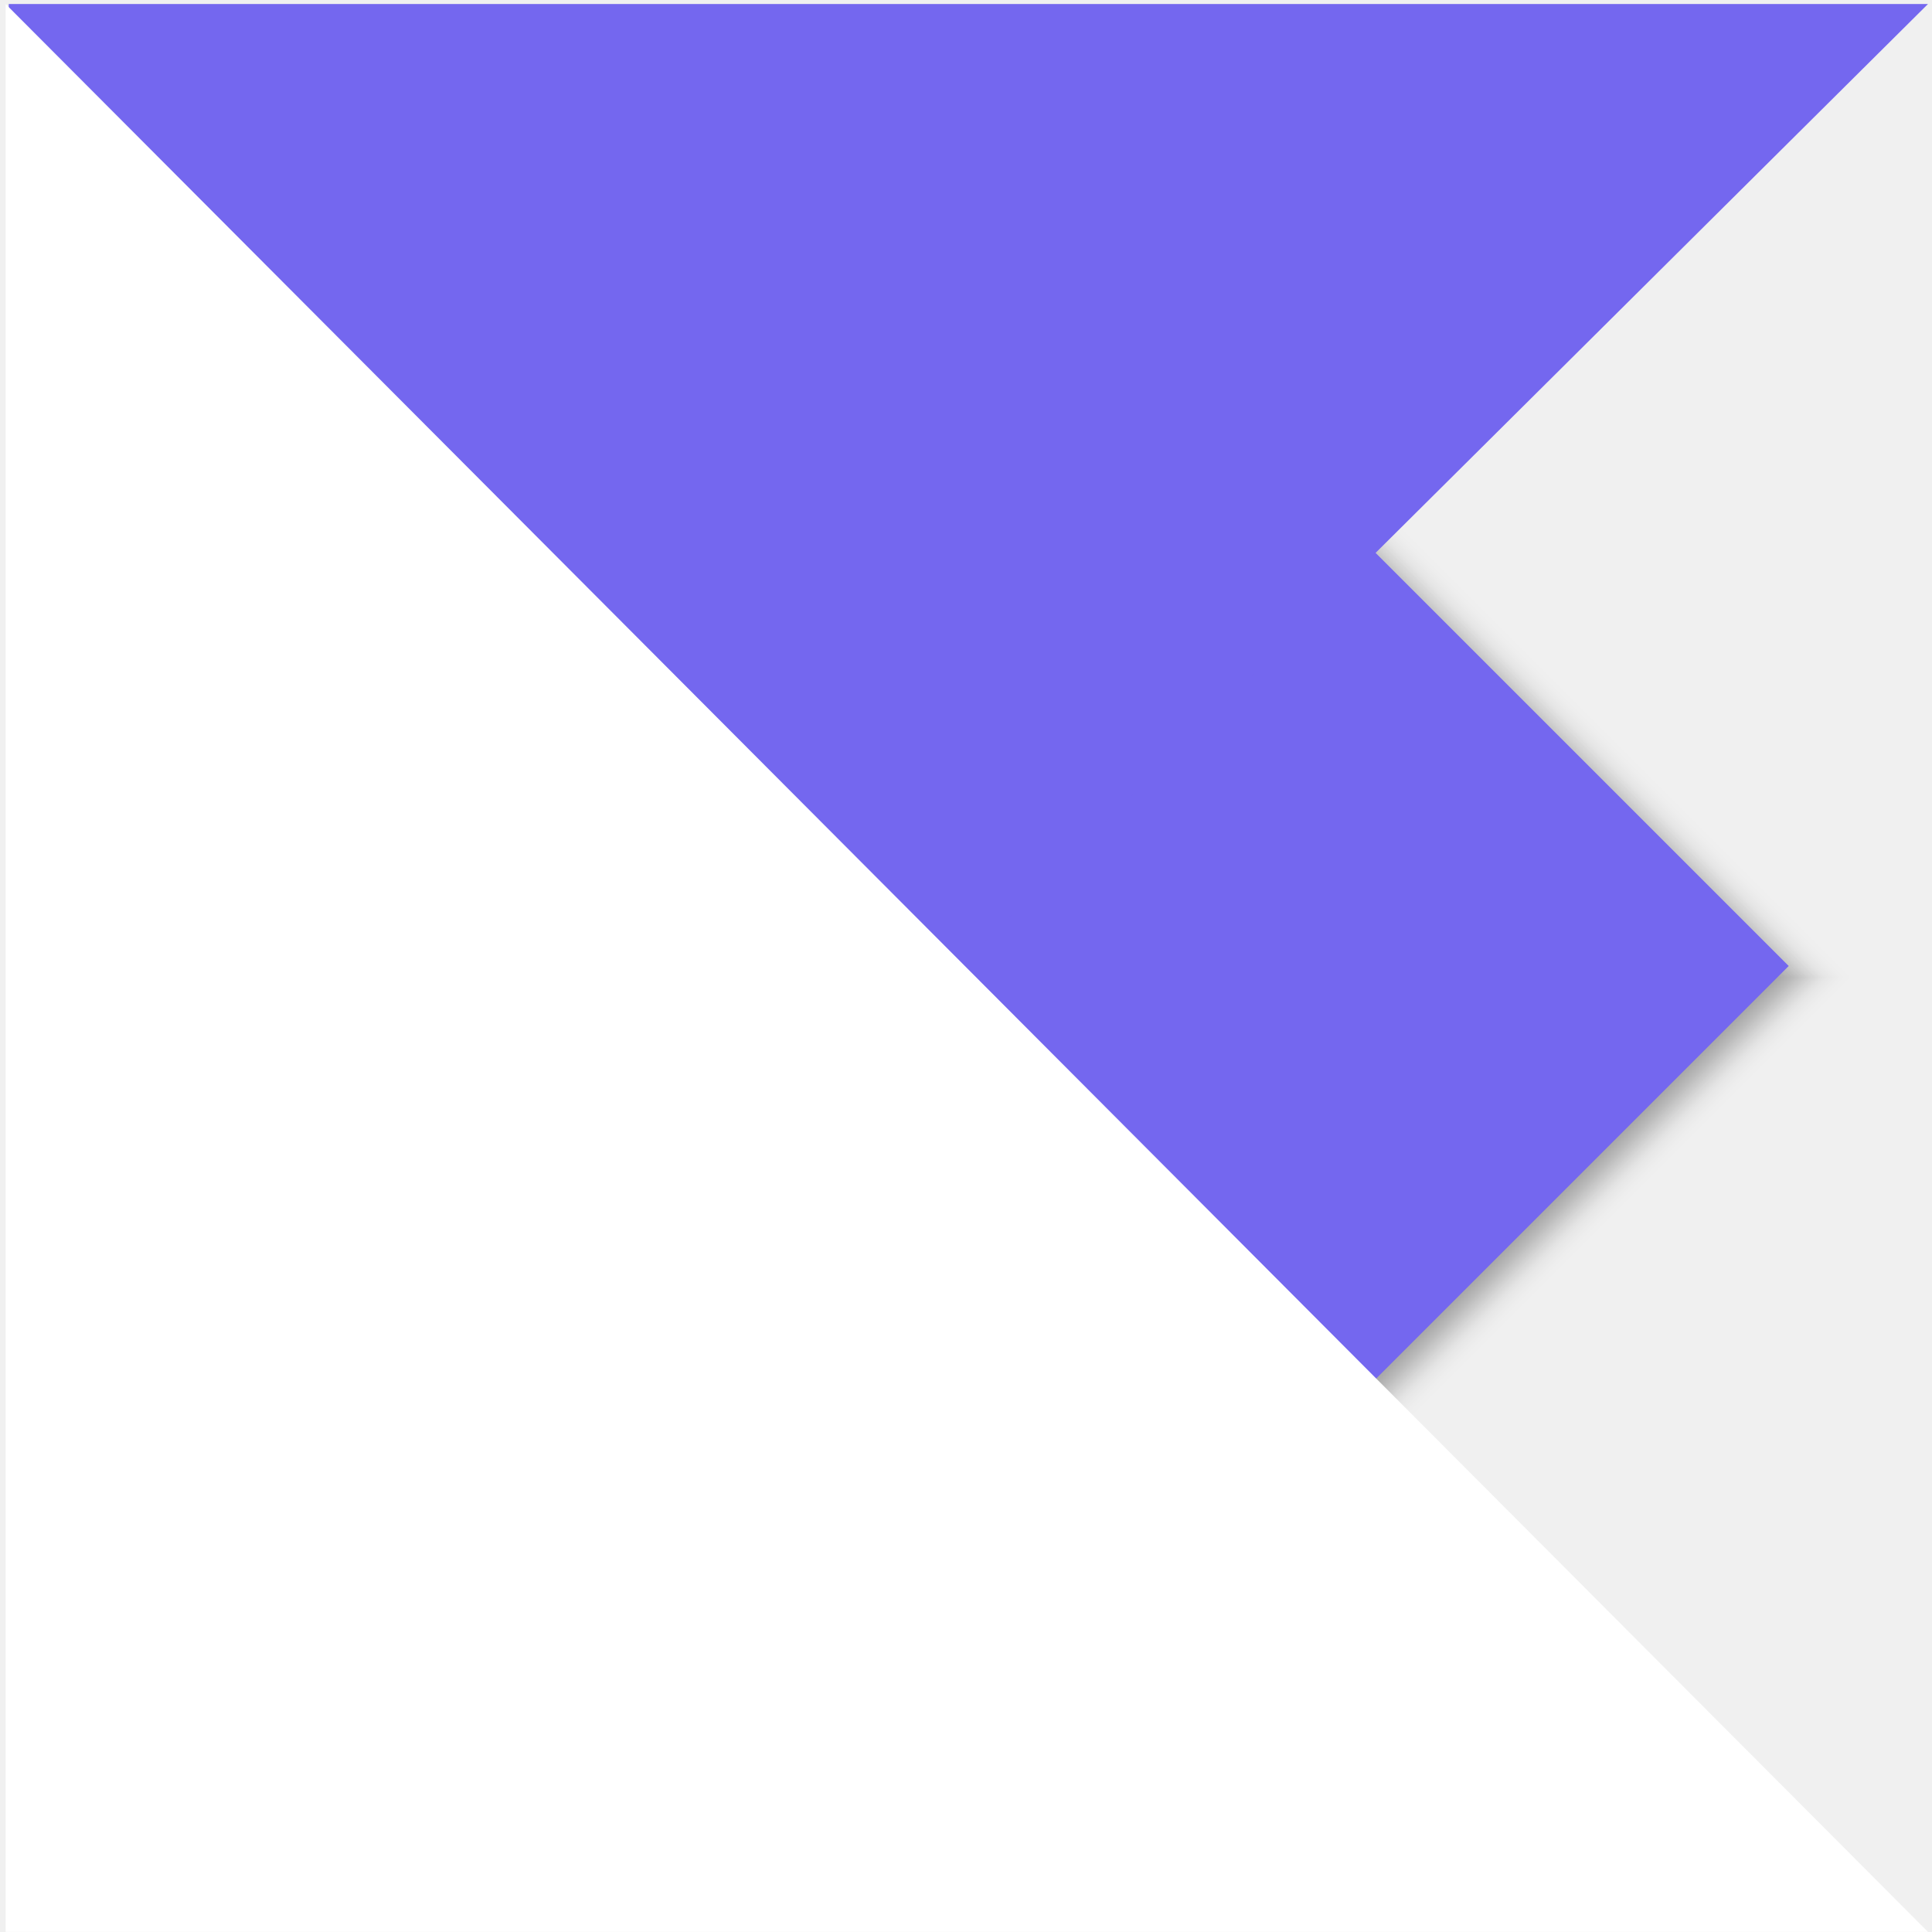
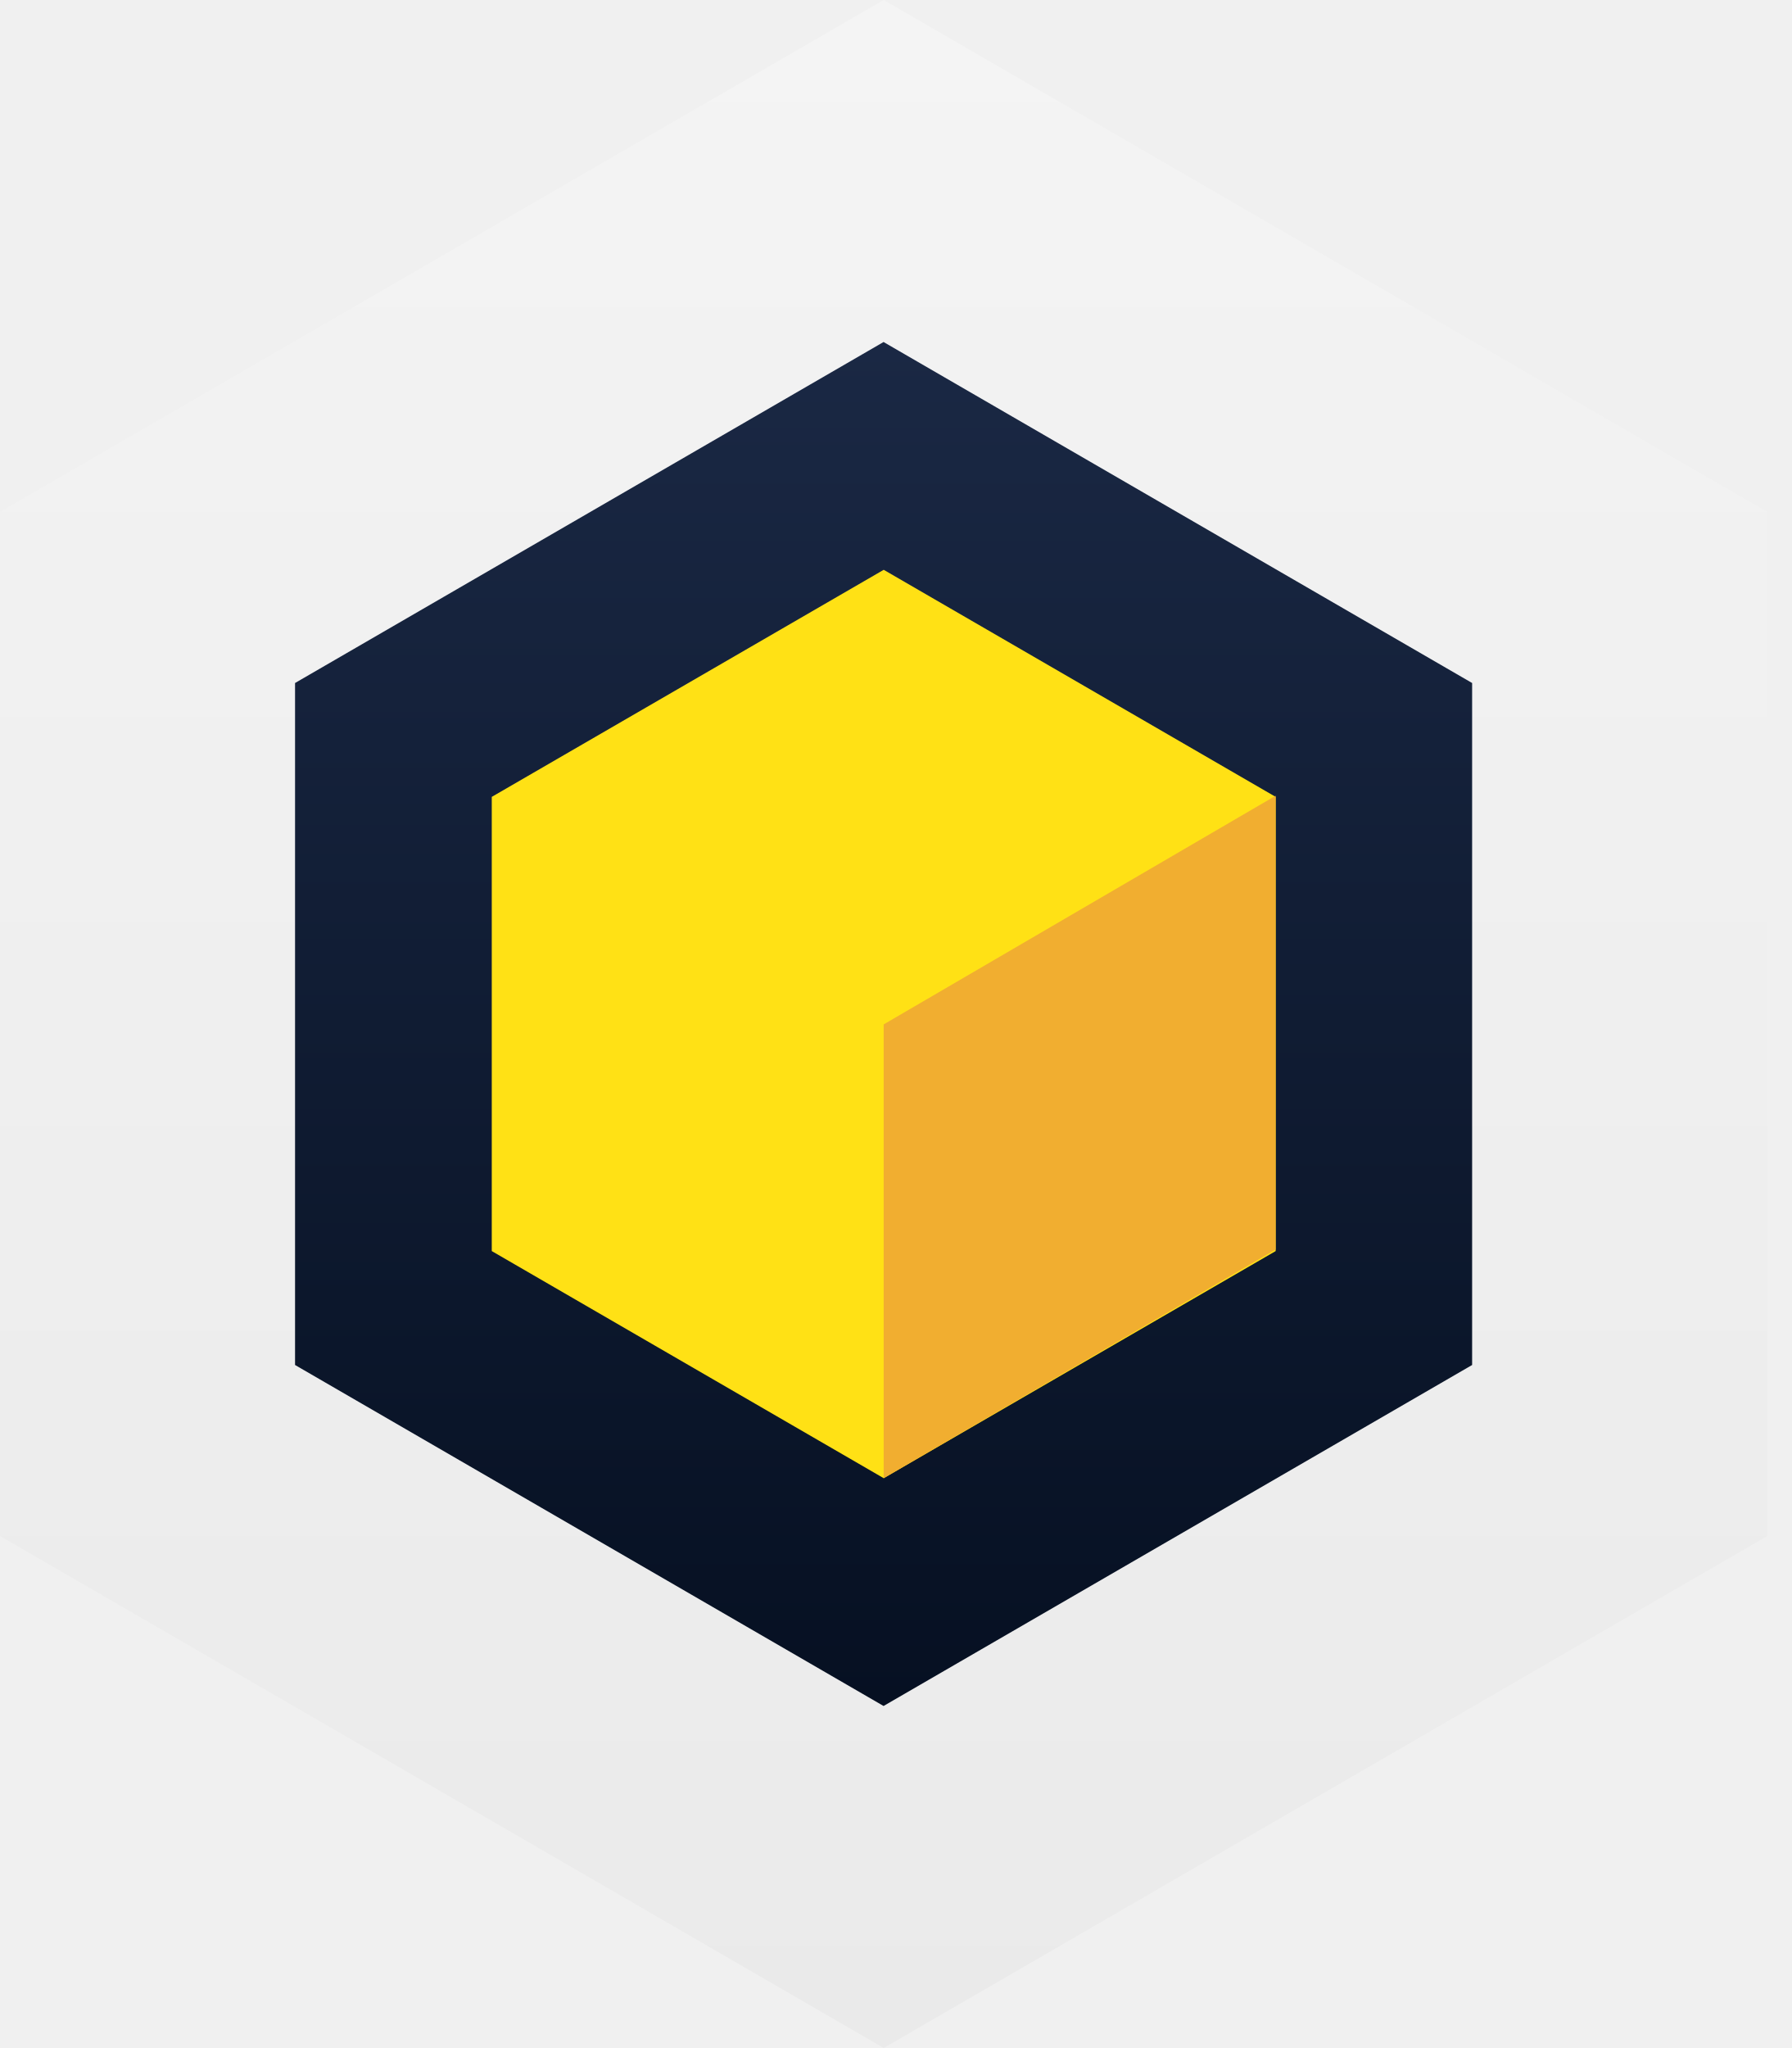
- <svg xmlns="http://www.w3.org/2000/svg" xmlns:xlink="http://www.w3.org/1999/xlink" width="240px" height="240px" viewBox="0 0 240 240" version="1.1">
+ <svg xmlns="http://www.w3.org/2000/svg" width="35" height="40" viewBox="0 0 35 40" fill="none">
+   <path fill-rule="evenodd" clip-rule="evenodd" d="M0 10L17.263 0L34.526 10V30L17.263 40L0 30V10Z" fill="url(#paint0_linear)" />
+   <path fill-rule="evenodd" clip-rule="evenodd" d="M5.764 13.34L17.261 6.68L28.759 13.34V26.66L17.261 33.32L5.764 26.66V13.34Z" fill="url(#paint1_linear)" />
+   <path fill-rule="evenodd" clip-rule="evenodd" d="M9.607 15.564L17.264 11.129L24.921 15.564V24.435L17.264 28.871L9.607 24.435V15.564Z" fill="#FFE115" />
+   <path fill-rule="evenodd" clip-rule="evenodd" d="M24.92 24.405L17.263 28.871V20.008L24.92 15.542V24.405Z" fill="#F1AE30" />
  <defs>
-     <polygon id="path-1" points="175.27 55.87 225.616 105.367 225.616 241.98 89.71 241.98 39.435 191.705" />
-     <filter x="-3.8%" y="-2.7%" width="107.5%" height="107.5%" filterUnits="objectBoundingBox" id="filter-2">
-       <feOffset dx="0" dy="2" in="SourceAlpha" result="shadowOffsetOuter1" />
-       <feGaussianBlur stdDeviation="2" in="shadowOffsetOuter1" result="shadowBlurOuter1" />
-       <feColorMatrix values="0 0 0 0 0   0 0 0 0 0   0 0 0 0 0  0 0 0 0.352 0" type="matrix" in="shadowBlurOuter1" />
-     </filter>
+     <linearGradient id="paint0_linear" x1="17.263" y1="0" x2="17.263" y2="40" gradientUnits="userSpaceOnUse">
+       <stop stop-color="#F4F4F4" />
+       <stop offset="1" stop-color="#EAEAEA" />
+     </linearGradient>
+     <linearGradient id="paint1_linear" x1="17.262" y1="6.68" x2="17.262" y2="33.32" gradientUnits="userSpaceOnUse">
+       <stop stop-color="#060E1E" />
+       <stop offset="0" stop-color="#1A2844" />
+       <stop offset="1" stop-color="#061022" />
+     </linearGradient>
  </defs>
-   <g id="Page-1" stroke="none" stroke-width="1" fill="none" fill-rule="evenodd">
-     <g id="Logo" transform="translate(-96, -80)">
-       <g id="Group" transform="translate(195, 200) rotate(-270) translate(-195, -200) translate(62.5, 59.5)">
-         <g id="Path-4-Copy" transform="translate(132.5252, 148.925) rotate(-135) translate(-132.5252, -148.925) ">
-           <use fill="black" fill-opacity="1" filter="url(#filter-2)" xlink:href="#path-1" />
-           <use fill="#7467EF" fill-rule="evenodd" xlink:href="#path-1" />
-         </g>
-         <polygon id="Path-3" fill="#7467EF" points="13 238.415 13 0 249.898 238.415" />
-         <polygon id="Path-4" fill="#FFFFFF" points="252.487 0 252.487 238.799 13 238.799" />
-       </g>
-     </g>
-   </g>
</svg>
